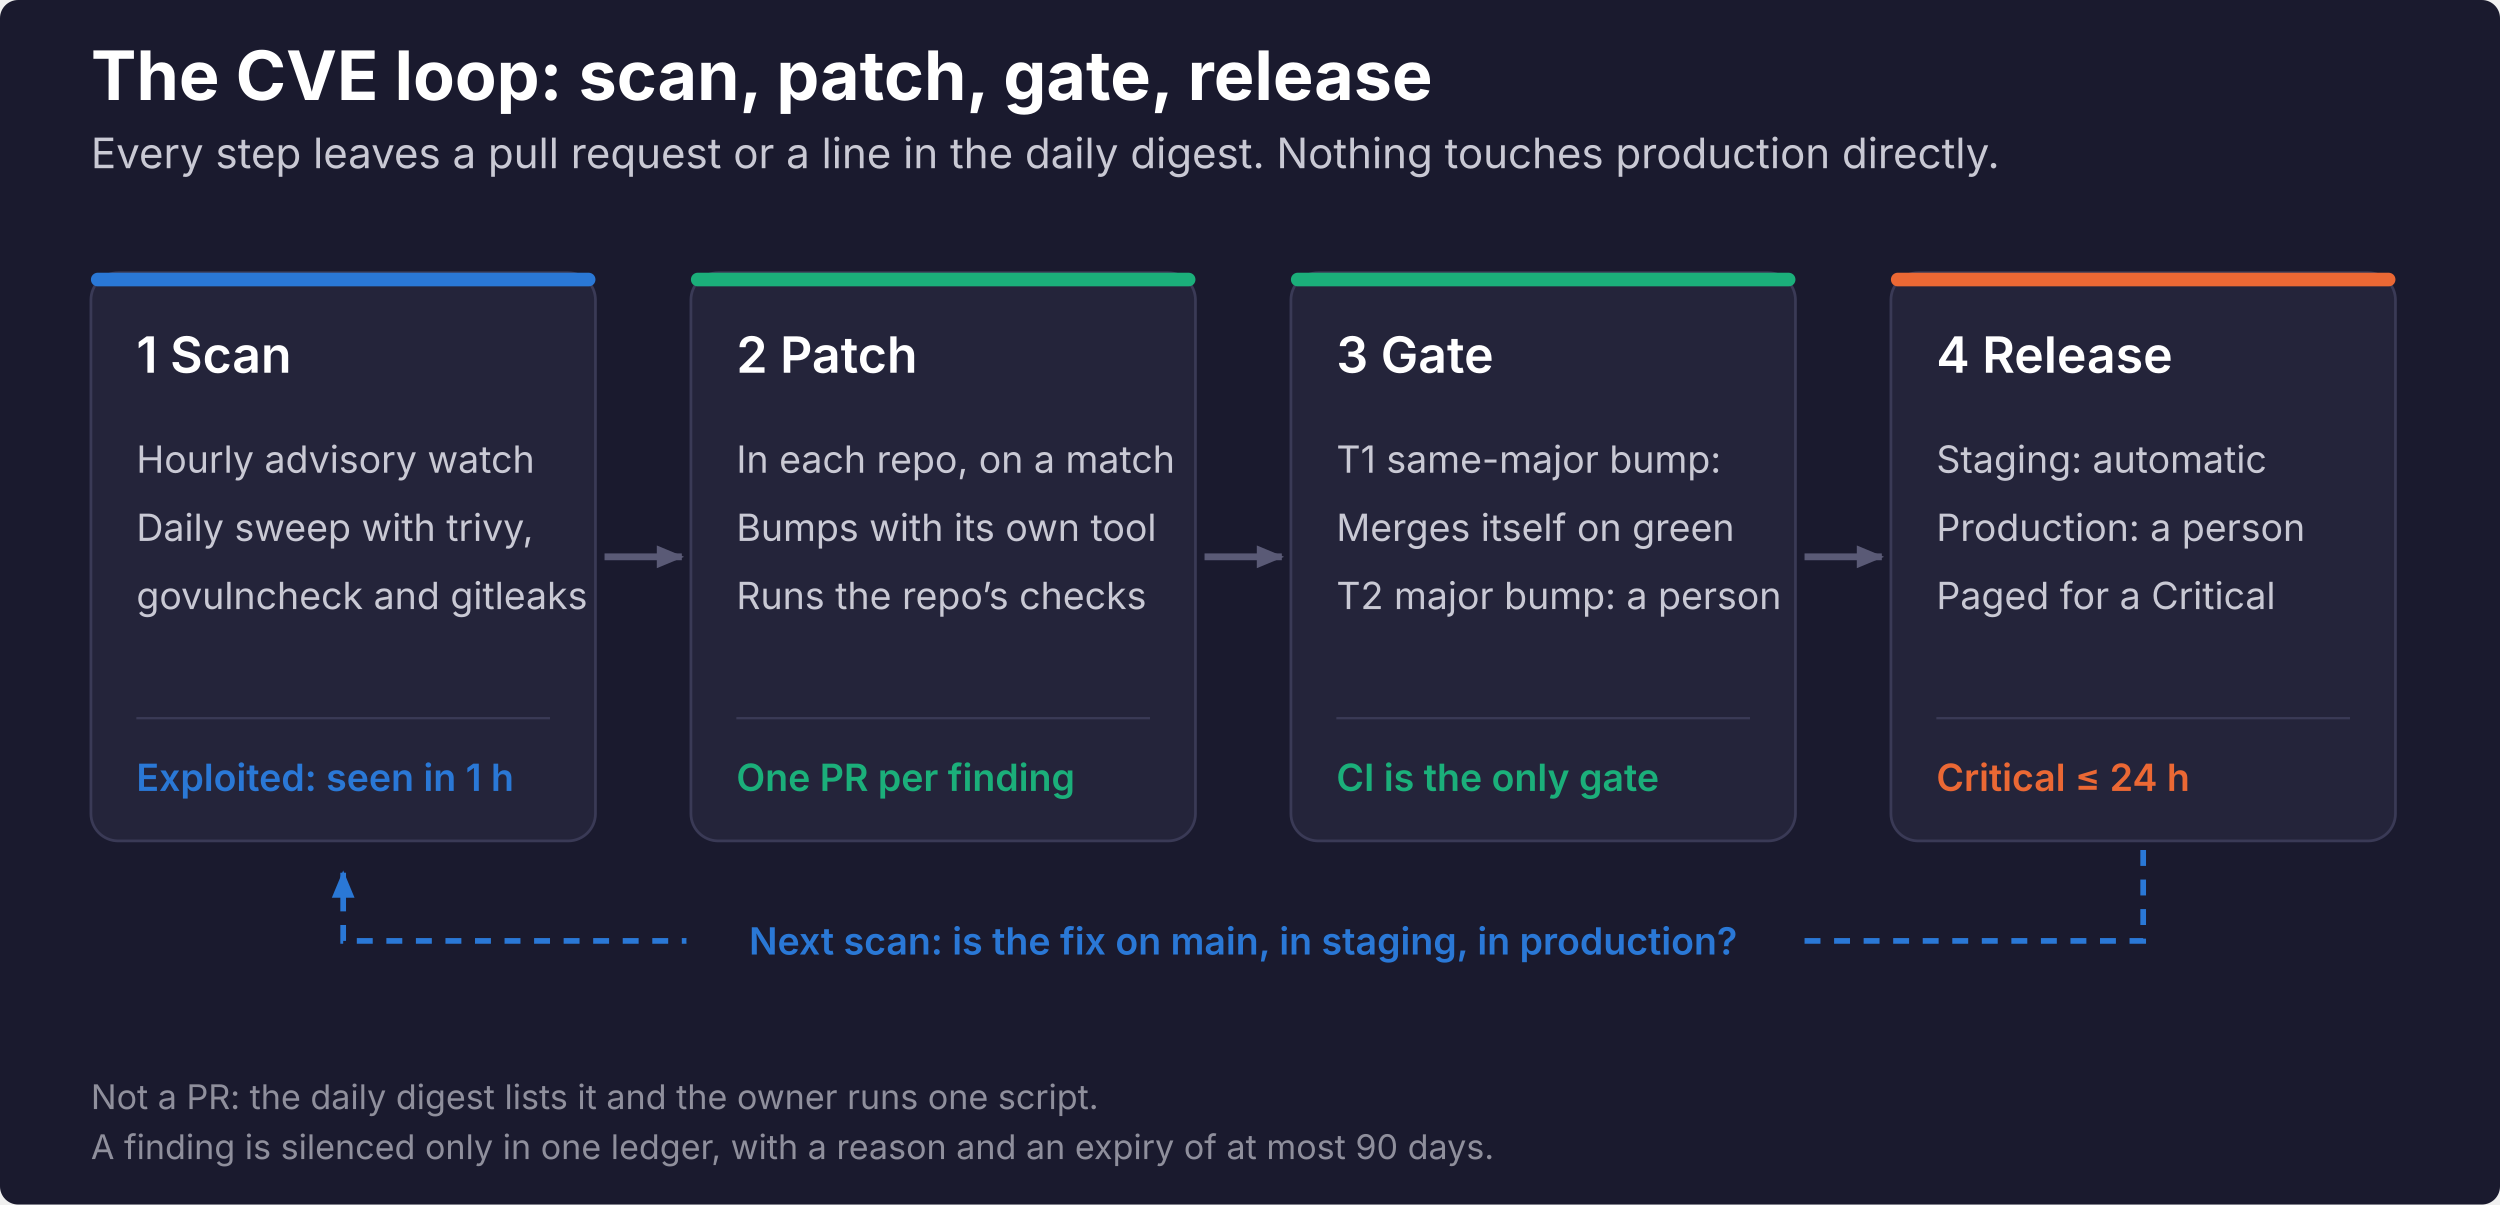
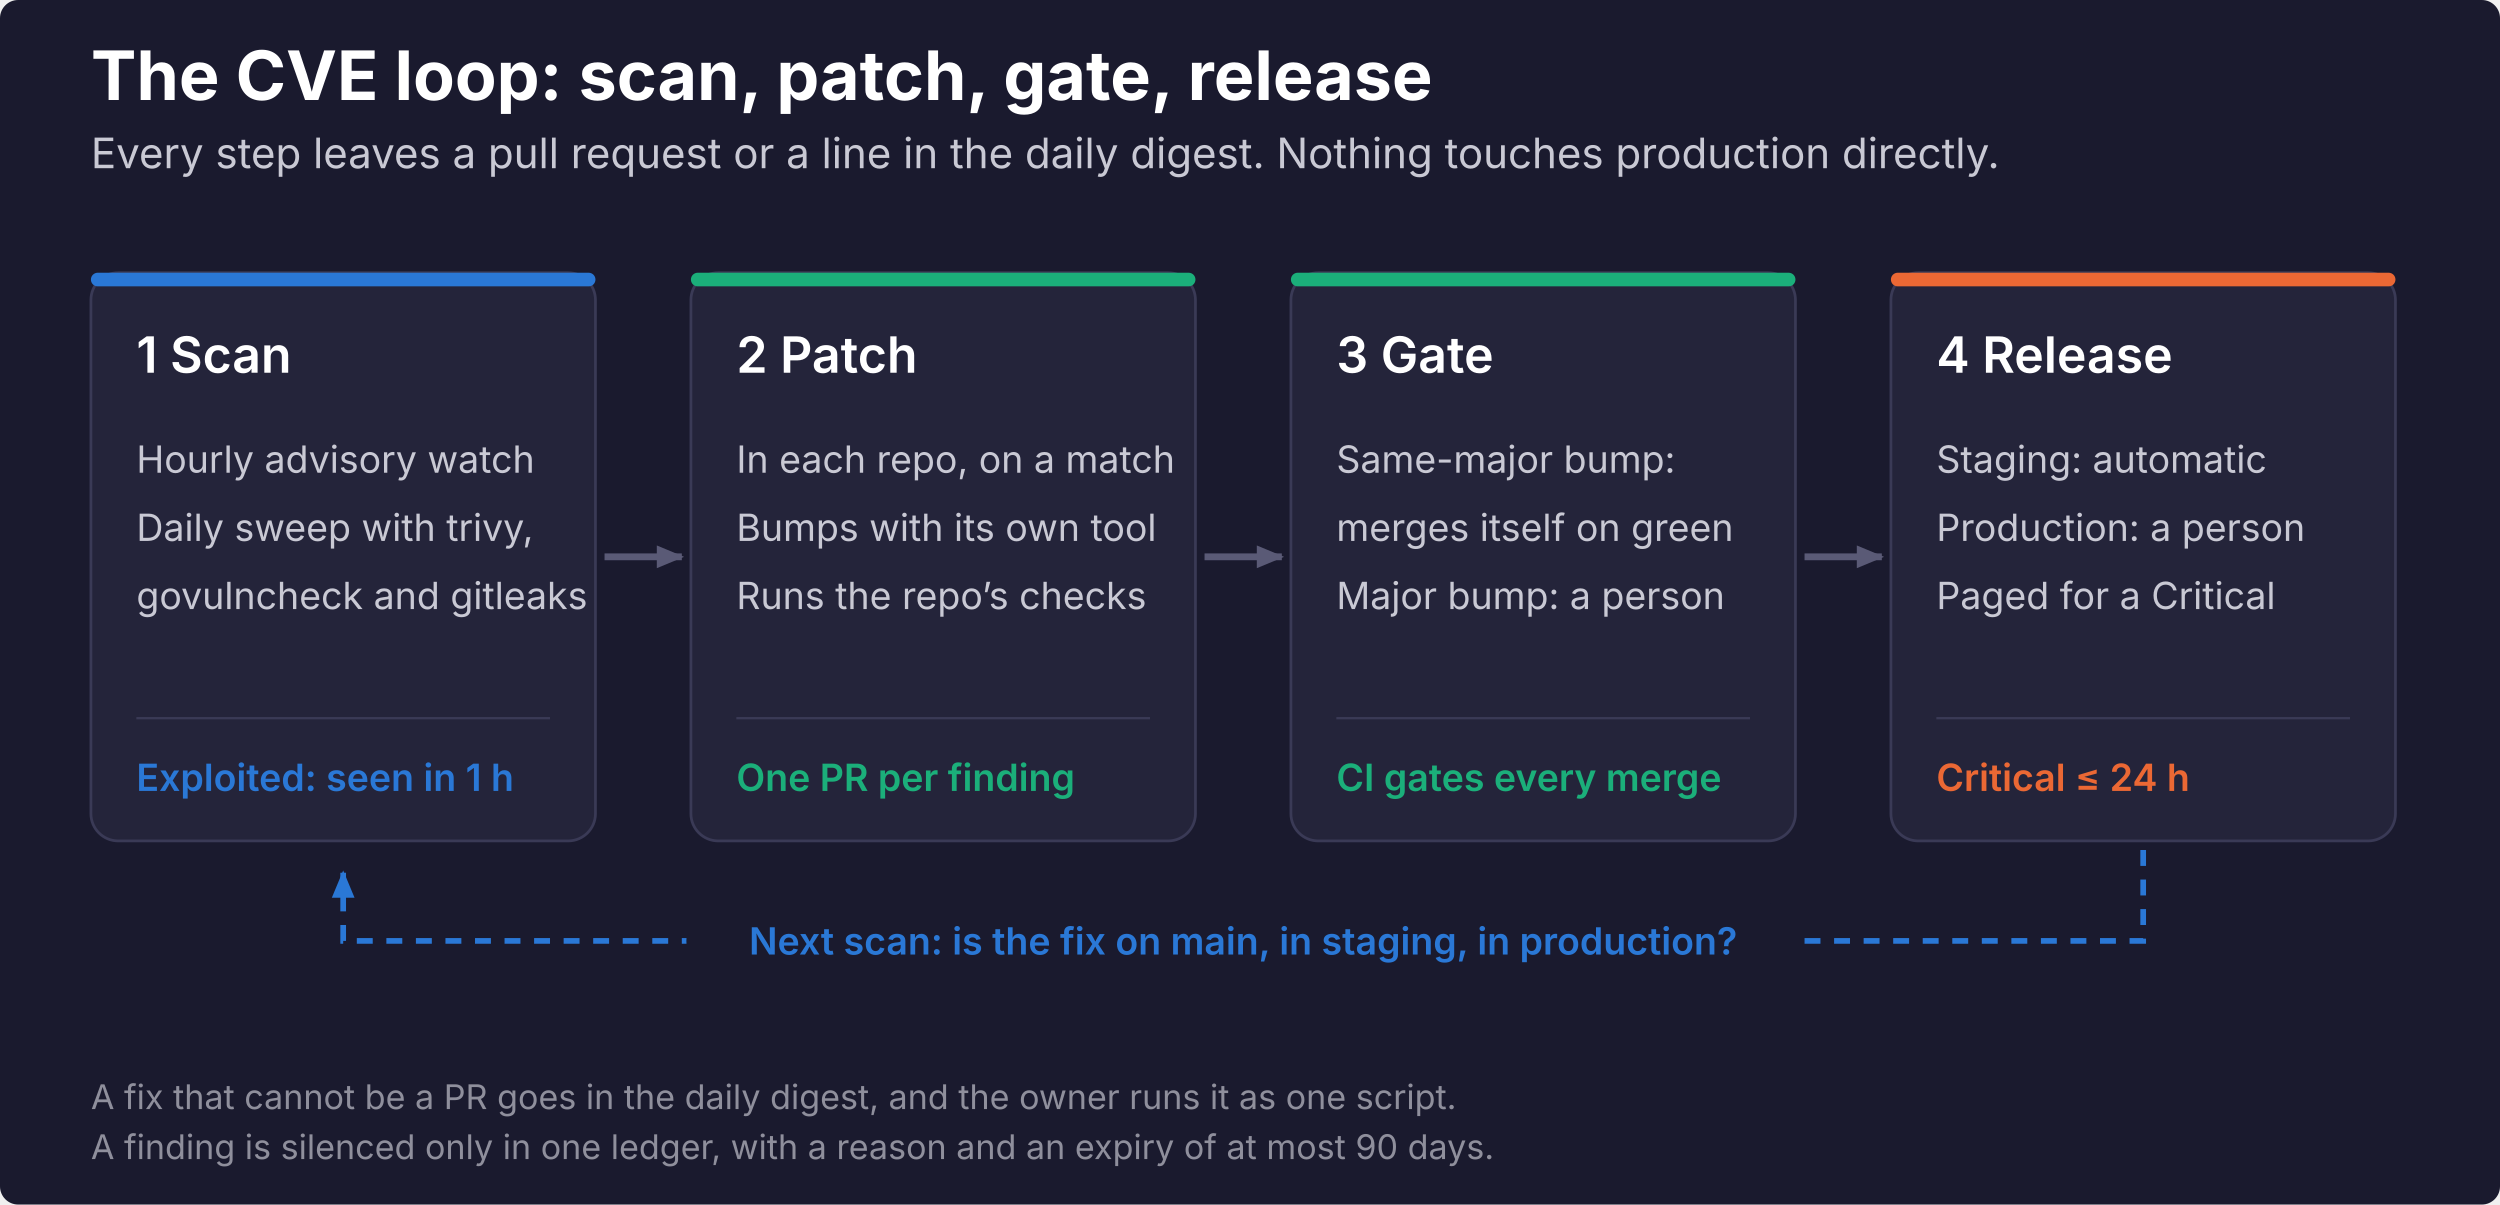
<svg xmlns="http://www.w3.org/2000/svg" width="1100" height="530" viewBox="0 0 1100 530">
  <rect width="100%" height="100%" fill="#1a1a2e" rx="8" />
  <defs>
    <marker id="ar_dark" markerWidth="14" markerHeight="12" refX="11" refY="5" orient="auto" markerUnits="userSpaceOnUse">
      <path d="M0,0 L12,5 L0,10 Z" fill="#5a5a76" />
    </marker>
    <marker id="arg_dark" markerWidth="14" markerHeight="12" refX="11" refY="5" orient="auto" markerUnits="userSpaceOnUse">
      <path d="M0,0 L12,5 L0,10 Z" fill="#1baf7a" />
    </marker>
    <marker id="aro_dark" markerWidth="14" markerHeight="12" refX="11" refY="5" orient="auto" markerUnits="userSpaceOnUse">
      <path d="M0,0 L12,5 L0,10 Z" fill="#eb6834" />
    </marker>
    <marker id="arr_dark" markerWidth="14" markerHeight="12" refX="11" refY="5" orient="auto" markerUnits="userSpaceOnUse">
      <path d="M0,0 L12,5 L0,10 Z" fill="#d64545" />
    </marker>
    <marker id="arb_dark" markerWidth="14" markerHeight="12" refX="11" refY="5" orient="auto" markerUnits="userSpaceOnUse">
      <path d="M0,0 L12,5 L0,10 Z" fill="#2a78d6" />
    </marker>
  </defs>
  <style>text { font-family: -apple-system, BlinkMacSystemFont, "Segoe UI", sans-serif; fill: #c9c9d4; font-size: 18px; }.title { font-size: 30px; font-weight: 700; fill: #ffffff; }.subtitle { font-size: 18.5px; fill: #c9c9d4; }.lab { fill: #ffffff; font-weight: 600; }.small { font-size: 16.5px; }.tiny { font-size: 15px; fill: #8f8f9c; }.mono { font-family: ui-monospace, SFMono-Regular, Menlo, monospace; font-size: 15px; }</style>
  <text class="title" x="40" y="44" text-anchor="start">The CVE loop: scan, patch, gate, release</text>
  <text class="subtitle" x="40" y="74" text-anchor="start">Every step leaves a pull request or a line in the daily digest. Nothing touches production directly.</text>
  <rect x="40" y="120" width="222" height="250" rx="12" fill="#24243a" stroke="#3a3a56" stroke-width="1.2" />
  <rect x="40" y="120" width="222" height="6" rx="3" fill="#2a78d6" />
  <text class="lab" x="60" y="164" text-anchor="start" style="font-size:22px">1  Scan</text>
  <text class="small" x="60" y="208" text-anchor="start">Hourly advisory watch</text>
  <text class="small" x="60" y="238" text-anchor="start">Daily sweep with trivy,</text>
  <text class="small" x="60" y="268" text-anchor="start">govulncheck and gitleaks</text>
  <line x1="60" y1="316" x2="242" y2="316" stroke="#3a3a56" />
  <text class="small" x="60" y="348" text-anchor="start" style="fill:#2a78d6;font-weight:600">Exploited: seen in 1 h</text>
  <rect x="304" y="120" width="222" height="250" rx="12" fill="#24243a" stroke="#3a3a56" stroke-width="1.2" />
  <rect x="304" y="120" width="222" height="6" rx="3" fill="#1baf7a" />
  <text class="lab" x="324" y="164" text-anchor="start" style="font-size:22px">2  Patch</text>
  <text class="small" x="324" y="208" text-anchor="start">In each repo, on a match</text>
  <text class="small" x="324" y="238" text-anchor="start">Bumps with its own tool</text>
  <text class="small" x="324" y="268" text-anchor="start">Runs the repo’s checks</text>
  <line x1="324" y1="316" x2="506" y2="316" stroke="#3a3a56" />
  <text class="small" x="324" y="348" text-anchor="start" style="fill:#1baf7a;font-weight:600">One PR per finding</text>
  <rect x="568" y="120" width="222" height="250" rx="12" fill="#24243a" stroke="#3a3a56" stroke-width="1.2" />
  <rect x="568" y="120" width="222" height="6" rx="3" fill="#1baf7a" />
  <text class="lab" x="588" y="164" text-anchor="start" style="font-size:22px">3  Gate</text>
-   <text class="small" x="588" y="208" text-anchor="start">T1 same-major bump:</text>
-   <text class="small" x="588" y="238" text-anchor="start">Merges itself on green</text>
-   <text class="small" x="588" y="268" text-anchor="start">T2 major bump: a person</text>
+   <text class="small" x="588" y="208" text-anchor="start">Same-major bump:</text>
+   <text class="small" x="588" y="238" text-anchor="start">merges itself on green</text>
+   <text class="small" x="588" y="268" text-anchor="start">Major bump: a person</text>
  <line x1="588" y1="316" x2="770" y2="316" stroke="#3a3a56" />
-   <text class="small" x="588" y="348" text-anchor="start" style="fill:#1baf7a;font-weight:600">CI is the only gate</text>
+   <text class="small" x="588" y="348" text-anchor="start" style="fill:#1baf7a;font-weight:600">CI gates every merge</text>
  <rect x="832" y="120" width="222" height="250" rx="12" fill="#24243a" stroke="#3a3a56" stroke-width="1.2" />
  <rect x="832" y="120" width="222" height="6" rx="3" fill="#eb6834" />
  <text class="lab" x="852" y="164" text-anchor="start" style="font-size:22px">4  Release</text>
  <text class="small" x="852" y="208" text-anchor="start">Staging: automatic</text>
  <text class="small" x="852" y="238" text-anchor="start">Production: a person</text>
  <text class="small" x="852" y="268" text-anchor="start">Paged for a Critical</text>
  <line x1="852" y1="316" x2="1034" y2="316" stroke="#3a3a56" />
  <text class="small" x="852" y="348" text-anchor="start" style="fill:#eb6834;font-weight:600">Critical ≤ 24 h</text>
  <line x1="266" y1="245.0" x2="300" y2="245.0" stroke="#5a5a76" stroke-width="3" marker-end="url(#ar_dark)" />
  <line x1="530" y1="245.0" x2="564" y2="245.0" stroke="#5a5a76" stroke-width="3" marker-end="url(#ar_dark)" />
  <line x1="794" y1="245.0" x2="828" y2="245.0" stroke="#5a5a76" stroke-width="3" marker-end="url(#ar_dark)" />
  <path d="M 943.0 374 L 943.0 414 L 151.0 414 L 151.0 384" fill="none" stroke="#2a78d6" stroke-width="2.5" stroke-dasharray="7 6" marker-end="url(#arb_dark)" />
  <rect x="302.0" y="397" width="490" height="34" rx="17" fill="#1a1a2e" />
  <text class="small" x="547.0" y="420" text-anchor="middle" style="fill:#2a78d6;font-weight:600">Next scan: is the fix on main, in staging, in production?</text>
-   <text class="tiny" x="40" y="488" text-anchor="start">Not a PR: the daily digest lists it and the owner runs one script.</text>
+   <text class="tiny" x="40" y="488" text-anchor="start">A fix that cannot be a PR goes in the daily digest, and the owner runs it as one script.</text>
  <text class="tiny" x="40" y="510" text-anchor="start">A finding is silenced only in one ledger, with a reason and an expiry of at most 90 days.</text>
</svg>
